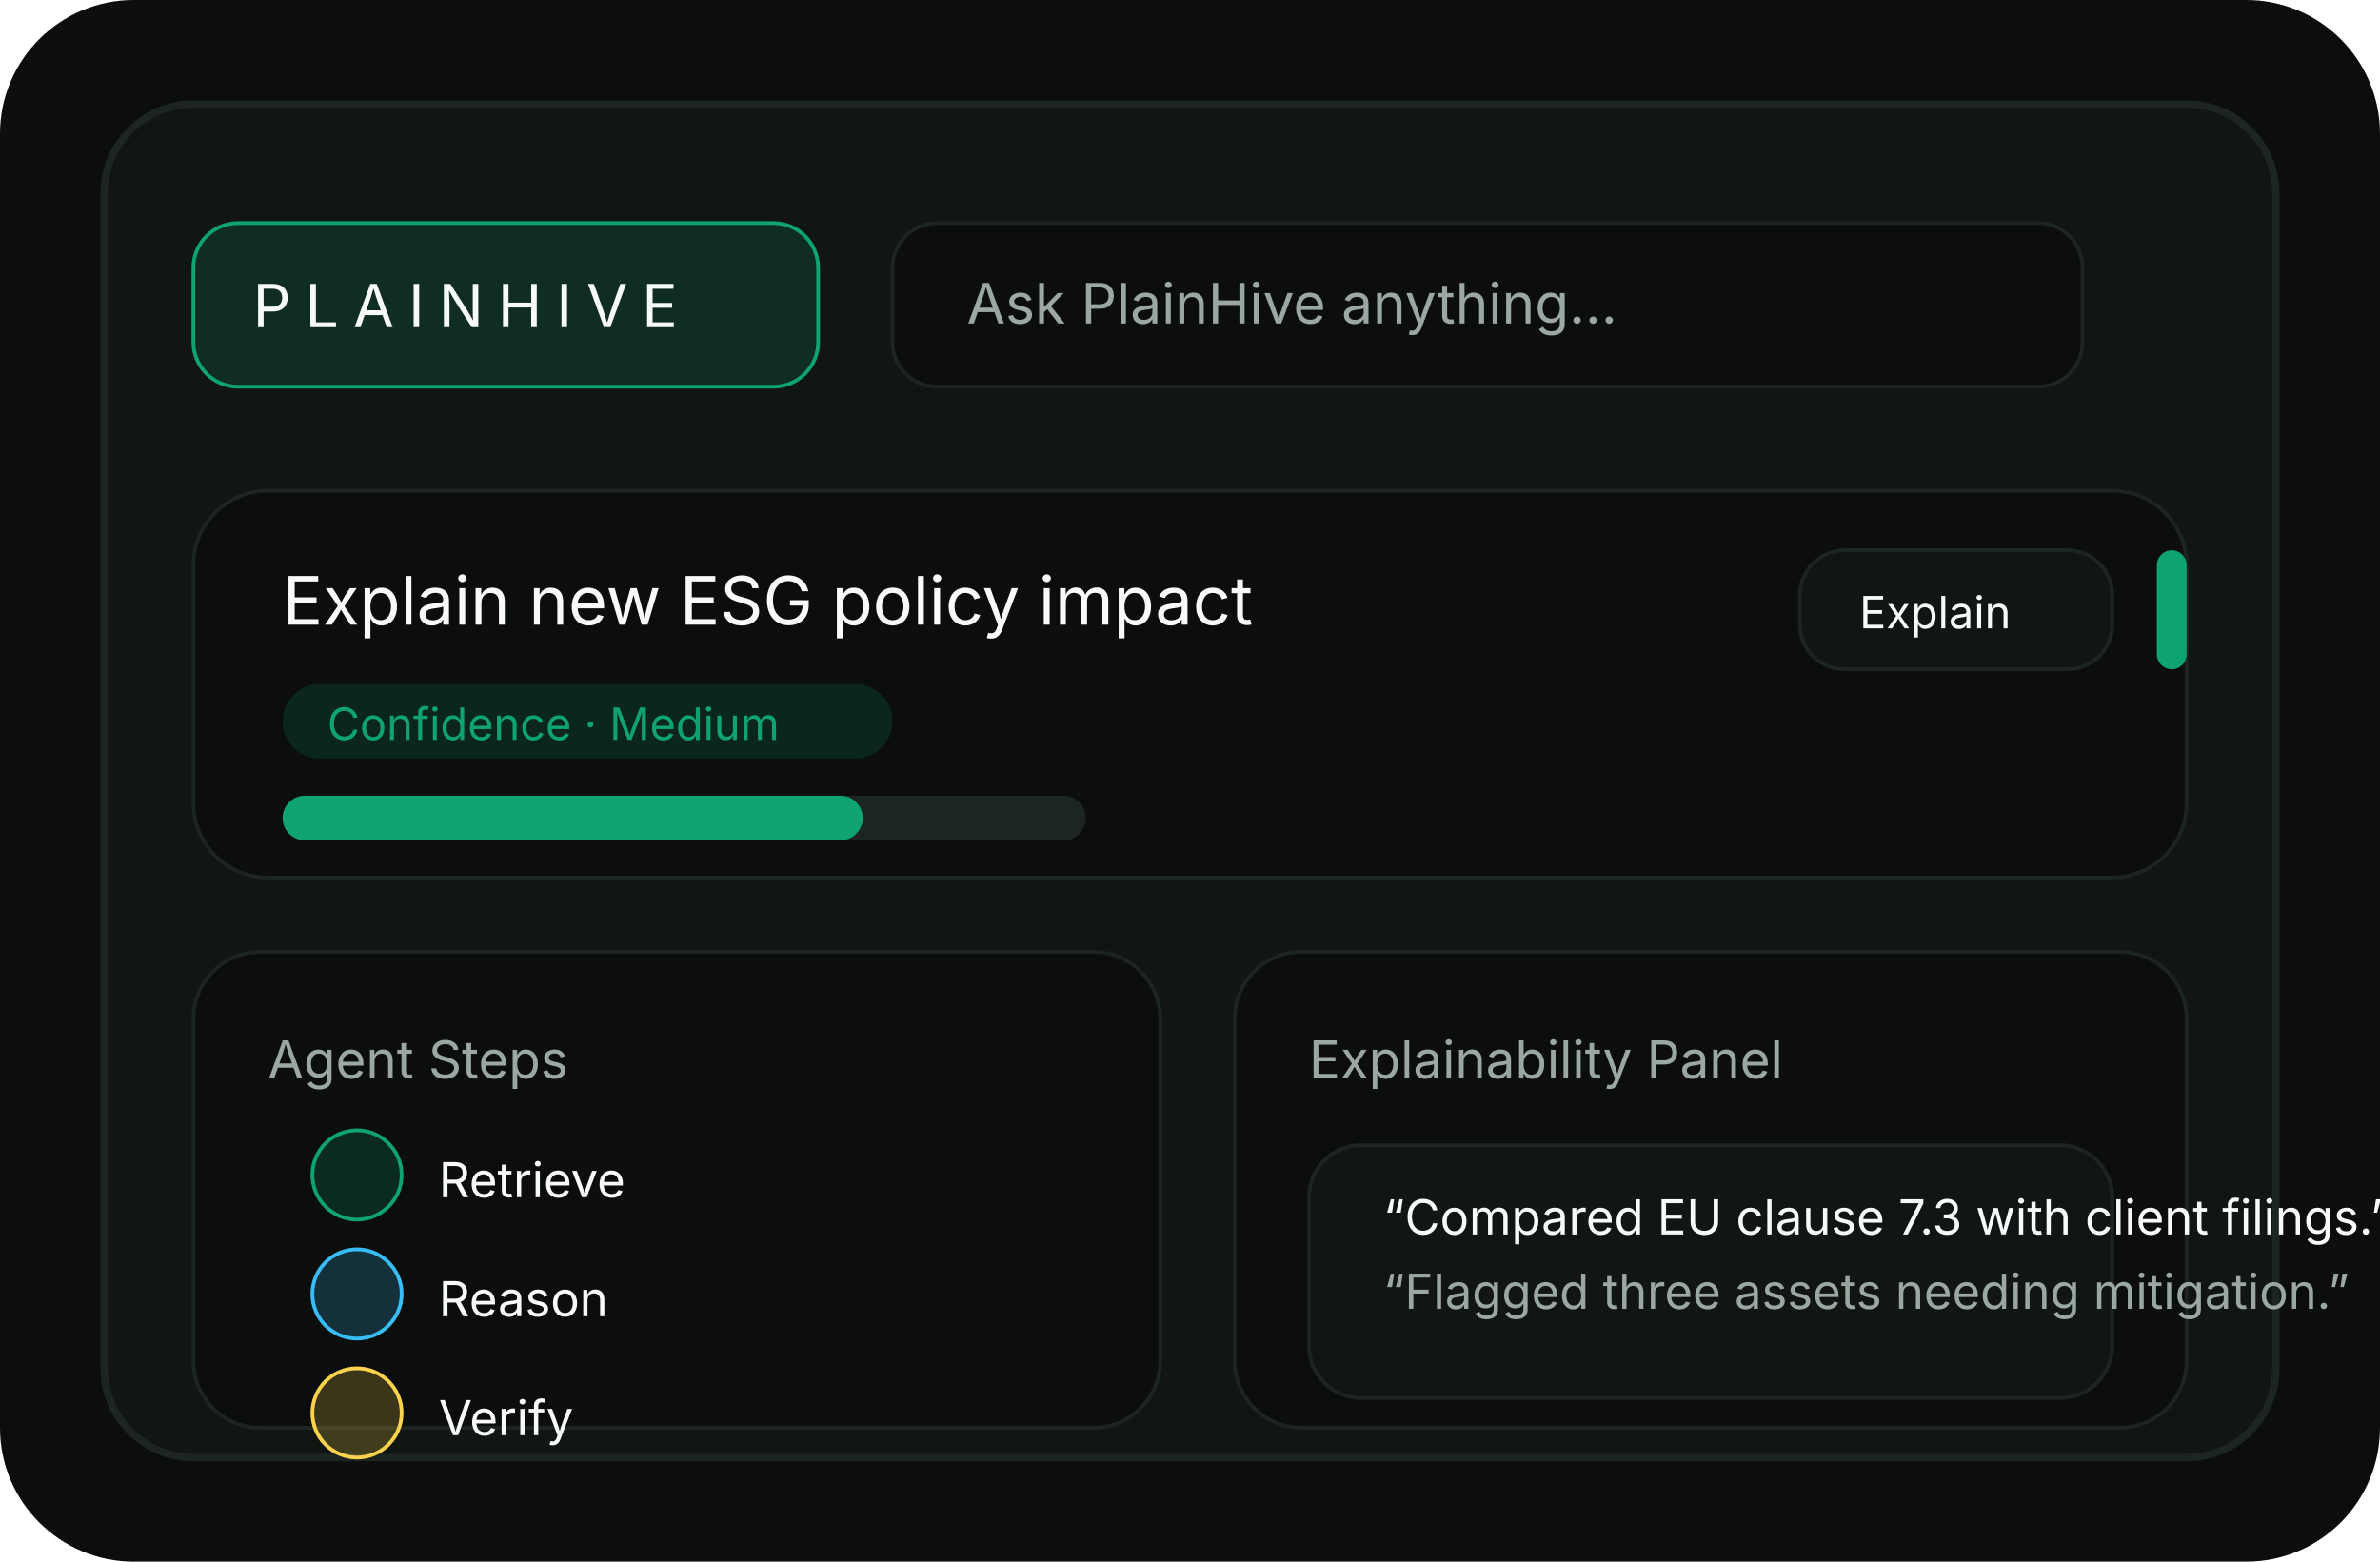
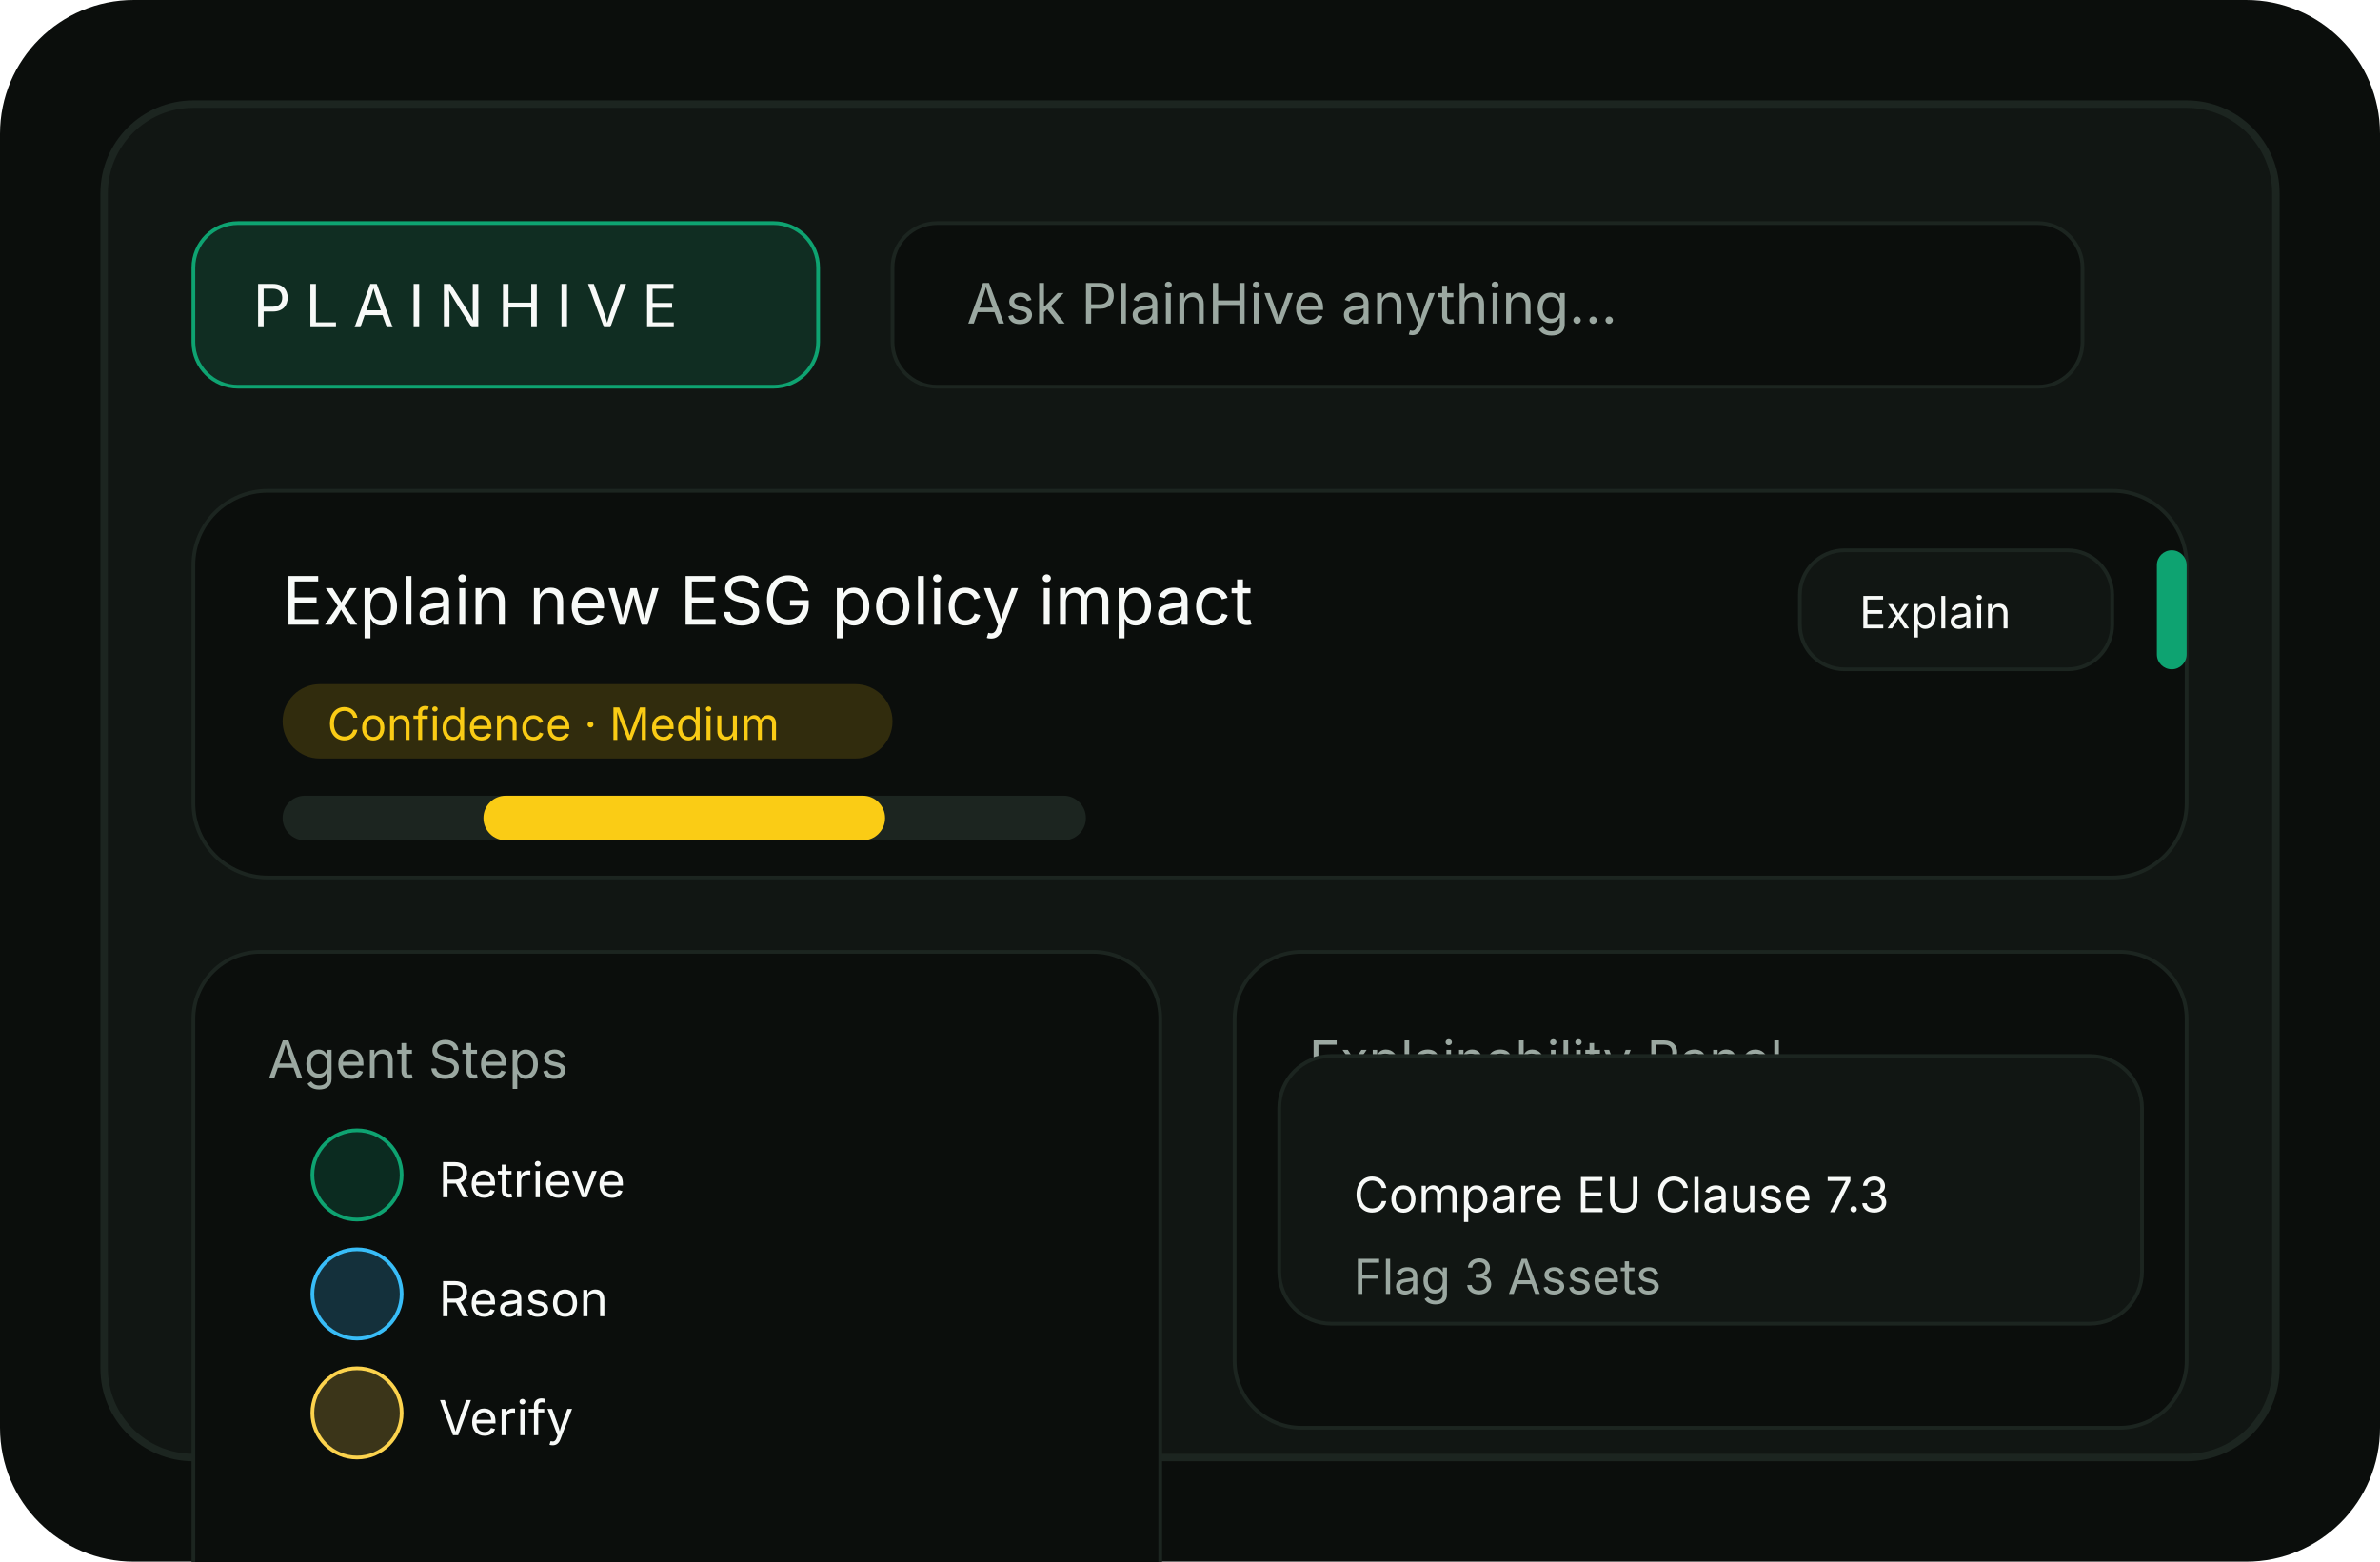
<svg xmlns="http://www.w3.org/2000/svg" width="640" height="420" viewBox="0 0 640 420" fill="none">
  <rect width="640" height="420" rx="36" fill="#0B0E0C" />
  <rect x="28" y="28" width="584" height="364" rx="24" fill="#111613" stroke="#1C2520" stroke-width="2" />
  <rect x="52" y="60" width="168" height="44" rx="12" fill="#0EA371" fill-opacity="0.16" stroke="#0EA371" />
  <text x="68" y="88" font-family="'Space Grotesk', 'Inter', sans-serif" font-size="16" fill="#F8FAF8" letter-spacing="0.24em">PLAINHIVE</text>
  <rect x="240" y="60" width="320" height="44" rx="12" fill="#0B0E0C" stroke="#1C2520" />
  <text x="260" y="87" font-family="'Inter', sans-serif" font-size="15" fill="#9BA8A1">Ask PlainHive anything…</text>
  <rect x="52" y="132" width="536" height="104" rx="20" fill="#0B0E0C" stroke="#1C2520" />
  <text x="76" y="168" font-family="'Space Grotesk', 'Inter', sans-serif" font-size="18" fill="#F8FAF8">Explain new ESG policy impact</text>
-   <rect x="76" y="184" width="164" height="20" rx="10" fill="#0EA371" fill-opacity="0.16" />
-   <text x="88" y="199" font-family="'Inter', sans-serif" font-size="12" fill="#0EA371">Confidence · Medium</text>
+   <rect x="76" y="184" width="164" height="20" rx="10" fill="#FACC15" fill-opacity="0.16" />
+   <text x="88" y="199" font-family="'Inter', sans-serif" font-size="12" fill="#FACC15">Confidence · Medium</text>
  <rect x="76" y="214" width="216" height="12" rx="6" fill="#1C2520" />
-   <rect x="76" y="214" width="156" height="12" rx="6" fill="#0EA371" />
-   <rect x="52" y="256" width="260" height="128" rx="18" fill="#0B0E0C" stroke="#1C2520" />
+   <rect x="130" y="214" width="108" height="12" rx="6" fill="#FACC15" />
+   <rect x="52" y="256" width="260" height="184" rx="18" fill="#0B0E0C" stroke="#1C2520" />
  <text x="72" y="290" font-family="'Inter', sans-serif" font-size="14" fill="#9BA8A1">Agent Steps</text>
  <circle cx="96" cy="316" r="12" fill="#0EA371" fill-opacity="0.2" stroke="#0EA371" />
  <text x="118" y="322" font-family="'Inter', sans-serif" font-size="13" fill="#F8FAF8">Retrieve</text>
  <circle cx="96" cy="348" r="12" fill="#38BDF8" fill-opacity="0.2" stroke="#38BDF8" />
  <text x="118" y="354" font-family="'Inter', sans-serif" font-size="13" fill="#F8FAF8">Reason</text>
  <circle cx="96" cy="380" r="12" fill="#FCD34D" fill-opacity="0.2" stroke="#FCD34D" />
  <text x="118" y="386" font-family="'Inter', sans-serif" font-size="13" fill="#F8FAF8">Verify</text>
  <rect x="332" y="256" width="256" height="128" rx="18" fill="#0B0E0C" stroke="#1C2520" />
  <text x="352" y="290" font-family="'Inter', sans-serif" font-size="14" fill="#9BA8A1">Explainability Panel</text>
-   <rect x="352" y="308" width="216" height="68" rx="14" fill="#111613" stroke="#1C2520" />
-   <text x="372" y="332" font-family="'Inter', sans-serif" font-size="13" fill="#F8FAF8">“Compared EU clause 7.3 with client filings.”</text>
-   <text x="372" y="352" font-family="'Inter', sans-serif" font-size="13" fill="#9BA8A1">“Flagged three assets needing mitigation.”</text>
+   <rect x="344" y="284" width="232" height="72" rx="14" fill="#111613" stroke="#1C2520" />
+   <text x="364" y="326" font-family="'Inter', sans-serif" font-size="13" fill="#F8FAF8">Compare EU Clause 7.3</text>
+   <text x="364" y="348" font-family="'Inter', sans-serif" font-size="13" fill="#9BA8A1">Flag 3 Assets</text>
  <rect x="484" y="148" width="84" height="32" rx="12" fill="#111613" stroke="#1C2520" />
  <text x="500" y="169" font-family="'Inter', sans-serif" font-size="12" fill="#F8FAF8">Explain</text>
  <rect x="580" y="148" width="8" height="32" rx="4" fill="#0EA371" />
</svg>
